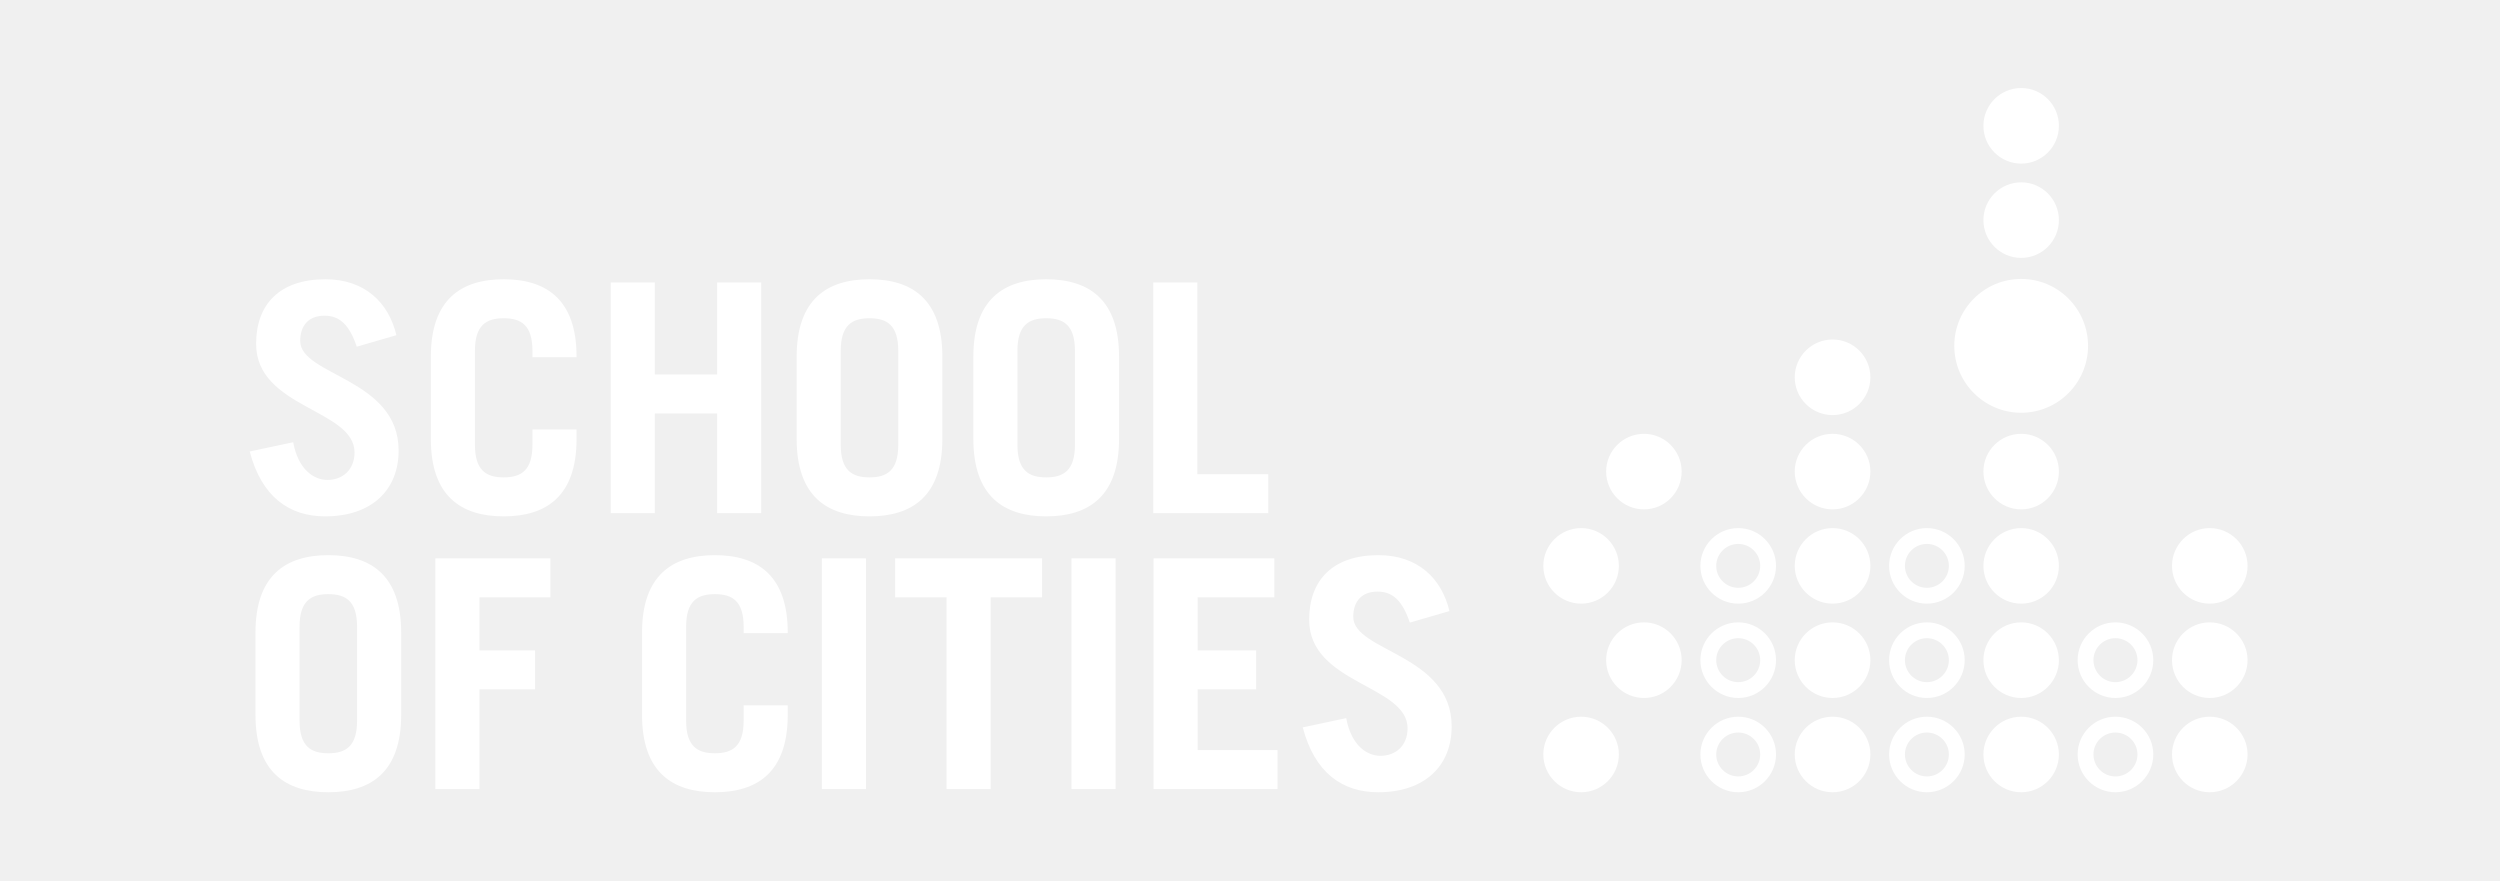
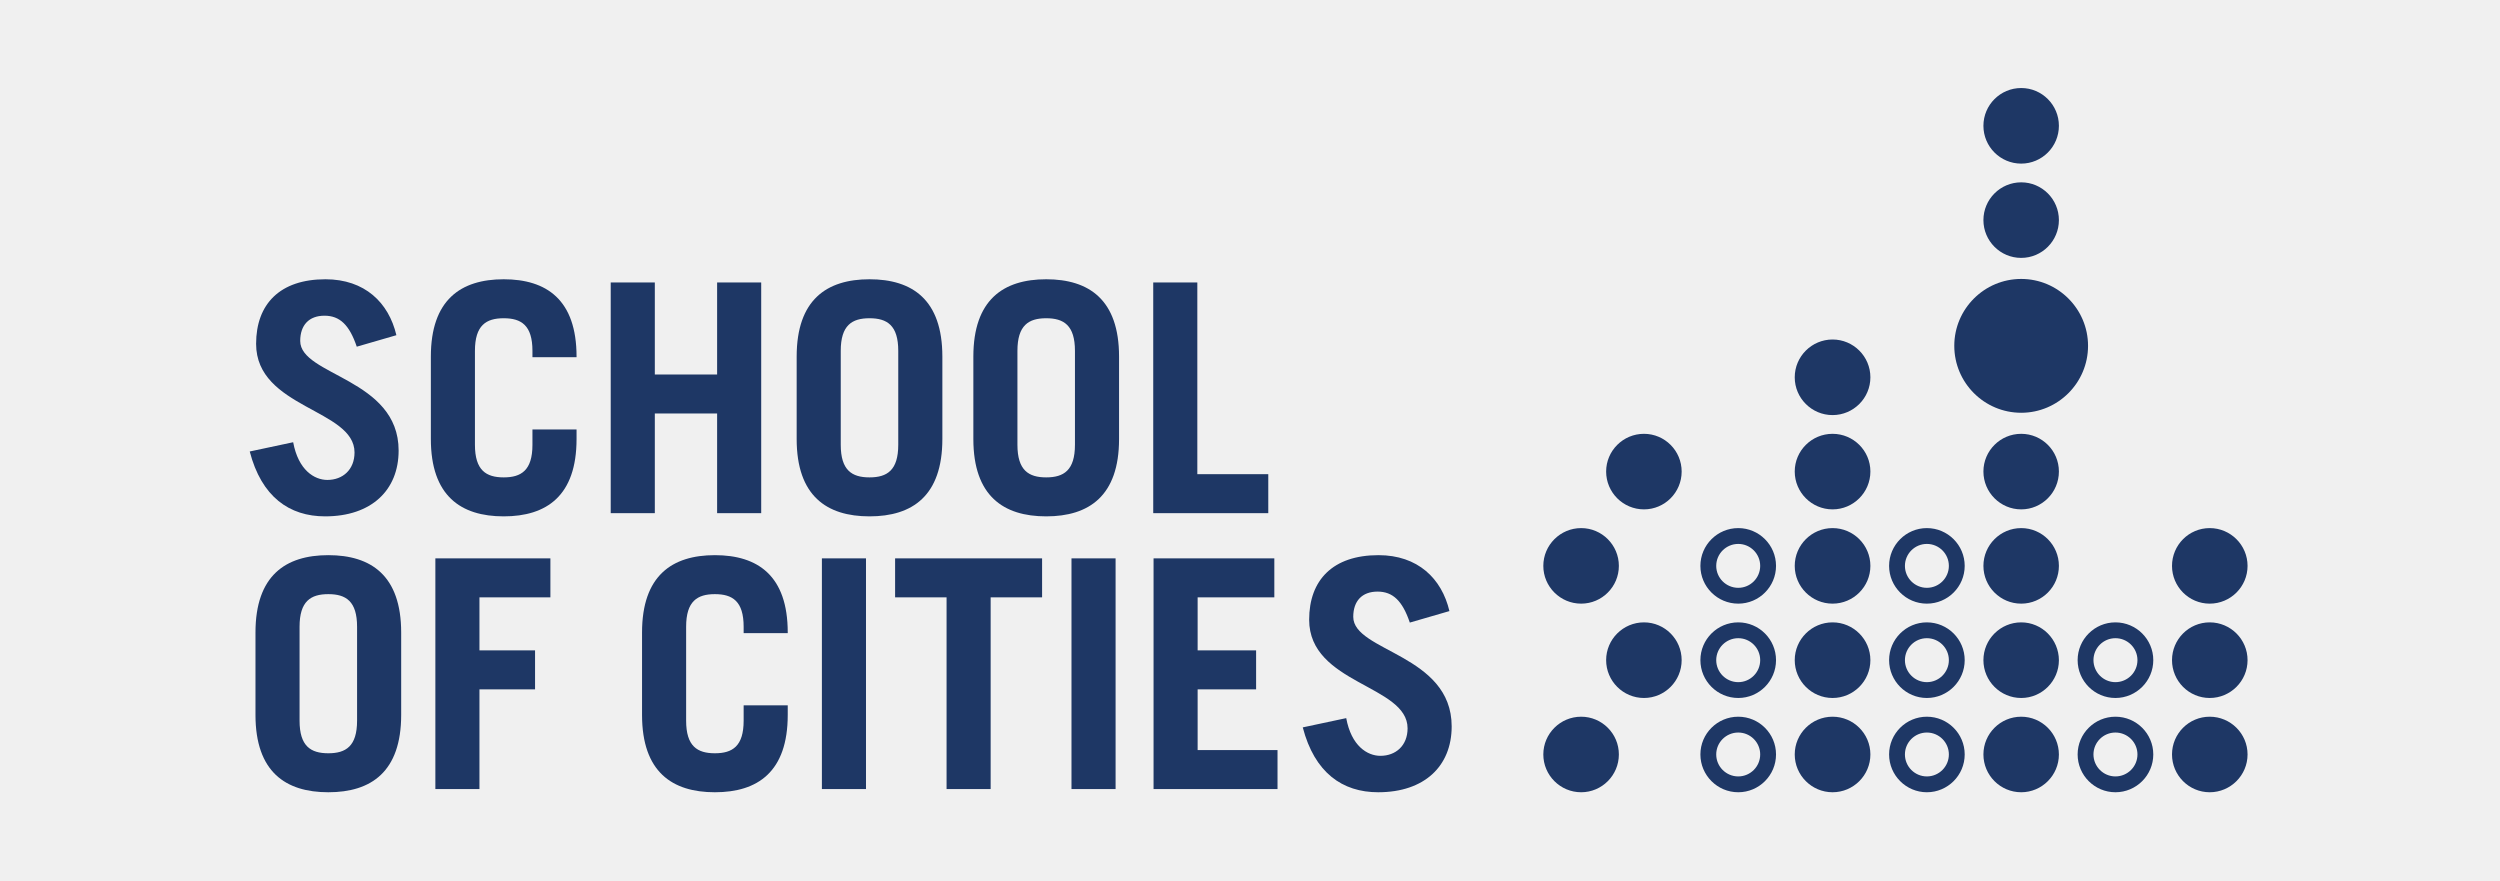
<svg xmlns="http://www.w3.org/2000/svg" version="1.1" id="svg374" width="142" height="50" viewBox="0 0 142 50">
  <defs id="defs378" />
  <g id="g382" transform="matrix(1.333333,0,0,-1.333333,0,133.3333)">
-     <g id="g384" transform="matrix(0.06742755,0,0,0.06742755,-4.243023,47.76588)" style="fill:#ffffff">
-       <path d="m 1339.91,598.438 c -23.36,0 -42.29,-18.965 -42.29,-42.266 0,-23.32 18.96,-42.285 42.28,-42.285 23.28,0 42.23,18.965 42.23,42.285 0,23.301 -18.95,42.266 -42.22,42.266" style="fill:#ffffff;fill-opacity:1;fill-rule:nonzero;stroke:none" id="path386" />
-       <path d="m 1458.99,321.863 c -13.14,0 -23.81,-10.691 -23.81,-23.843 0,-13.165 10.67,-23.887 23.81,-23.887 13.19,0 23.92,10.722 23.92,23.887 0,13.152 -10.73,23.843 -23.92,23.843" style="fill:#ffffff;fill-opacity:1;fill-rule:nonzero;stroke:none" id="path388" />
-       <path d="m 1458.99,381.465 c -13.14,0 -23.81,-10.711 -23.81,-23.867 0,-13.184 10.67,-23.907 23.81,-23.907 13.19,0 23.92,10.723 23.92,23.907 0,13.156 -10.73,23.867 -23.92,23.867" style="fill:#ffffff;fill-opacity:1;fill-rule:nonzero;stroke:none" id="path390" />
-       <path d="m 1458.99,441.023 c -13.14,0 -23.81,-10.71 -23.81,-23.875 0,-13.156 10.67,-23.855 23.81,-23.855 13.19,0 23.92,10.699 23.92,23.855 0,13.165 -10.73,23.875 -23.92,23.875" style="fill:#ffffff;fill-opacity:1;fill-rule:nonzero;stroke:none" id="path392" />
-       <path d="m 1399.43,321.863 c -13.14,0 -23.87,-10.679 -23.88,-23.816 0.01,-13.211 10.74,-23.914 23.88,-23.914 13.19,0 23.92,10.722 23.92,23.887 0,13.152 -10.73,23.843 -23.92,23.843 z m 0,-10 c 7.68,0 13.92,-6.211 13.92,-13.843 0,-7.661 -6.24,-13.887 -13.92,-13.887 -7.65,0 -13.87,6.25 -13.88,13.902 0.01,7.629 6.23,13.828 13.88,13.828" style="fill:#ffffff;fill-opacity:1;fill-rule:nonzero;stroke:none" id="path394" />
-       <path d="m 1399.43,381.465 c -13.14,0 -23.87,-10.695 -23.88,-23.836 0.01,-13.242 10.74,-23.938 23.88,-23.938 13.19,0 23.92,10.723 23.92,23.907 0,13.156 -10.73,23.867 -23.92,23.867 z m 0,-10 c 7.68,0 13.92,-6.223 13.92,-13.867 0,-7.664 -6.24,-13.907 -13.92,-13.907 -7.65,0 -13.87,6.258 -13.88,13.926 0.01,7.637 6.23,13.848 13.88,13.848" style="fill:#ffffff;fill-opacity:1;fill-rule:nonzero;stroke:none" id="path396" />
-       <path d="m 1339.9,321.863 c -13.17,0 -23.87,-10.691 -23.87,-23.843 0,-13.165 10.7,-23.887 23.87,-23.887 13.1,0 23.79,10.703 23.82,23.836 -0.03,13.215 -10.72,23.894 -23.82,23.894" style="fill:#ffffff;fill-opacity:1;fill-rule:nonzero;stroke:none" id="path398" />
-       <path d="m 1339.9,381.465 c -13.17,0 -23.87,-10.711 -23.87,-23.867 0,-13.184 10.7,-23.907 23.87,-23.907 13.1,0 23.79,10.696 23.82,23.836 -0.03,13.243 -10.72,23.938 -23.82,23.938" style="fill:#ffffff;fill-opacity:1;fill-rule:nonzero;stroke:none" id="path400" />
-       <path d="m 1339.9,441.023 c -13.17,0 -23.87,-10.71 -23.87,-23.875 0,-13.156 10.7,-23.855 23.87,-23.855 13.15,0 23.82,10.699 23.82,23.855 0,13.165 -10.67,23.875 -23.82,23.875" style="fill:#ffffff;fill-opacity:1;fill-rule:nonzero;stroke:none" id="path402" />
-       <path d="m 1280.3,321.863 c -13.15,0 -23.86,-10.691 -23.86,-23.843 0,-13.165 10.71,-23.887 23.86,-23.887 13.18,0 23.9,10.722 23.9,23.887 0,13.152 -10.72,23.843 -23.9,23.843 z m 0,-10 c 7.67,0 13.9,-6.211 13.9,-13.843 0,-7.661 -6.23,-13.887 -13.9,-13.887 -7.64,0 -13.86,6.226 -13.86,13.887 0,7.632 6.22,13.843 13.86,13.843" style="fill:#ffffff;fill-opacity:1;fill-rule:nonzero;stroke:none" id="path404" />
-       <path d="m 1280.3,381.465 c -13.15,0 -23.86,-10.711 -23.86,-23.867 0,-13.184 10.71,-23.907 23.86,-23.907 13.18,0 23.9,10.723 23.9,23.907 0,13.156 -10.72,23.867 -23.9,23.867 z m 0,-10 c 7.67,0 13.9,-6.223 13.9,-13.867 0,-7.664 -6.23,-13.907 -13.9,-13.907 -7.64,0 -13.86,6.243 -13.86,13.907 0,7.644 6.22,13.867 13.86,13.867" style="fill:#ffffff;fill-opacity:1;fill-rule:nonzero;stroke:none" id="path406" />
-       <path d="m 1280.3,441.023 c -13.15,0 -23.86,-10.71 -23.86,-23.875 0,-13.156 10.71,-23.855 23.86,-23.855 13.18,0 23.9,10.699 23.9,23.855 0,13.165 -10.72,23.875 -23.9,23.875 z m 0,-10 c 7.67,0 13.9,-6.218 13.9,-13.875 0,-7.636 -6.23,-13.855 -13.9,-13.855 -7.64,0 -13.86,6.219 -13.86,13.855 0,7.657 6.22,13.875 13.86,13.875" style="fill:#ffffff;fill-opacity:1;fill-rule:nonzero;stroke:none" id="path408" />
-       <path d="m 1220.72,321.863 c -13.17,0 -23.9,-10.691 -23.9,-23.843 0,-13.165 10.73,-23.887 23.9,-23.887 13.18,0 23.9,10.722 23.9,23.887 0,13.152 -10.72,23.843 -23.9,23.843" style="fill:#ffffff;fill-opacity:1;fill-rule:nonzero;stroke:none" id="path410" />
-       <path d="m 1220.72,381.465 c -13.17,0 -23.9,-10.711 -23.9,-23.867 0,-13.184 10.73,-23.907 23.9,-23.907 13.18,0 23.9,10.723 23.9,23.907 0,13.156 -10.72,23.867 -23.9,23.867" style="fill:#ffffff;fill-opacity:1;fill-rule:nonzero;stroke:none" id="path412" />
-       <path d="m 1220.72,441.023 c -13.17,0 -23.9,-10.71 -23.9,-23.875 0,-13.156 10.73,-23.855 23.9,-23.855 13.18,0 23.9,10.699 23.9,23.855 0,13.165 -10.72,23.875 -23.9,23.875" style="fill:#ffffff;fill-opacity:1;fill-rule:nonzero;stroke:none" id="path414" />
-       <path d="m 1220.72,500.586 c -13.17,0 -23.9,-10.676 -23.9,-23.809 0,-13.191 10.73,-23.925 23.9,-23.925 13.18,0 23.9,10.734 23.9,23.925 0,13.133 -10.72,23.809 -23.9,23.809" style="fill:#ffffff;fill-opacity:1;fill-rule:nonzero;stroke:none" id="path416" />
-       <path d="m 1339.9,500.586 c -13.17,0 -23.87,-10.676 -23.87,-23.809 0,-13.191 10.7,-23.925 23.87,-23.925 13.15,0 23.82,10.734 23.82,23.925 0,13.133 -10.67,23.809 -23.82,23.809" style="fill:#ffffff;fill-opacity:1;fill-rule:nonzero;stroke:none" id="path418" />
-       <path d="m 1339.91,611.738 c 13.14,0 23.81,10.723 23.81,23.875 0,13.157 -10.67,23.86 -23.82,23.86 -13.17,0 -23.87,-10.703 -23.87,-23.86 0,-13.152 10.68,-23.875 23.81,-23.875" style="fill:#ffffff;fill-opacity:1;fill-rule:nonzero;stroke:none" id="path420" />
-       <path d="m 1339.9,719.055 c -13.17,0 -23.87,-10.696 -23.87,-23.86 0,-13.183 10.7,-23.894 23.87,-23.894 13.15,0 23.82,10.711 23.82,23.894 0,13.164 -10.67,23.86 -23.82,23.86" style="fill:#ffffff;fill-opacity:1;fill-rule:nonzero;stroke:none" id="path422" />
-       <path d="m 1220.72,560.176 c -13.17,0 -23.9,-10.703 -23.9,-23.887 0,-13.164 10.73,-23.867 23.9,-23.867 13.18,0 23.9,10.703 23.9,23.867 0,13.184 -10.72,23.887 -23.9,23.887" style="fill:#ffffff;fill-opacity:1;fill-rule:nonzero;stroke:none" id="path424" />
-       <path d="m 1161.14,321.863 c -13.19,0 -23.92,-10.691 -23.92,-23.843 0,-13.165 10.73,-23.887 23.92,-23.887 13.16,0 23.86,10.722 23.86,23.887 0,13.152 -10.7,23.843 -23.86,23.843 z m 0,-10 c 7.64,0 13.86,-6.211 13.86,-13.843 0,-7.661 -6.22,-13.887 -13.86,-13.887 -7.67,0 -13.92,6.226 -13.92,13.887 0,7.632 6.25,13.843 13.92,13.843" style="fill:#ffffff;fill-opacity:1;fill-rule:nonzero;stroke:none" id="path426" />
-       <path d="m 1161.14,381.465 c -13.19,0 -23.92,-10.711 -23.92,-23.867 0,-13.184 10.73,-23.907 23.92,-23.907 13.16,0 23.86,10.723 23.86,23.907 0,13.156 -10.7,23.867 -23.86,23.867 z m 0,-10 c 7.64,0 13.86,-6.223 13.86,-13.867 0,-7.664 -6.22,-13.907 -13.86,-13.907 -7.67,0 -13.92,6.243 -13.92,13.907 0,7.644 6.25,13.867 13.92,13.867" style="fill:#ffffff;fill-opacity:1;fill-rule:nonzero;stroke:none" id="path428" />
-       <path d="m 1161.14,441.023 c -13.19,0 -23.92,-10.71 -23.92,-23.875 0,-13.156 10.73,-23.855 23.92,-23.855 13.16,0 23.86,10.699 23.86,23.855 0,13.165 -10.7,23.875 -23.86,23.875 z m 0,-10 c 7.64,0 13.86,-6.218 13.86,-13.875 0,-7.636 -6.22,-13.855 -13.86,-13.855 -7.67,0 -13.92,6.219 -13.92,13.855 0,7.657 6.25,13.875 13.92,13.875" style="fill:#ffffff;fill-opacity:1;fill-rule:nonzero;stroke:none" id="path430" />
-       <path d="m 1061.88,321.863 c -13.17,0 -23.9,-10.691 -23.9,-23.843 0,-13.165 10.73,-23.887 23.9,-23.887 13.14,0 23.83,10.722 23.83,23.887 0,13.152 -10.69,23.843 -23.83,23.843" style="fill:#ffffff;fill-opacity:1;fill-rule:nonzero;stroke:none" id="path432" />
-       <path d="m 1101.58,381.465 c -13.19,0 -23.91,-10.711 -23.91,-23.867 0,-13.184 10.72,-23.907 23.91,-23.907 13.13,0 23.8,10.723 23.8,23.907 0,13.156 -10.67,23.867 -23.8,23.867" style="fill:#ffffff;fill-opacity:1;fill-rule:nonzero;stroke:none" id="path434" />
-       <path d="m 1101.58,500.586 c -13.19,0 -23.91,-10.691 -23.91,-23.84 0,-13.183 10.72,-23.894 23.91,-23.894 13.13,0 23.8,10.711 23.8,23.894 0,13.149 -10.67,23.84 -23.8,23.84" style="fill:#ffffff;fill-opacity:1;fill-rule:nonzero;stroke:none" id="path436" />
-       <path d="m 1061.88,441.023 c -13.17,0 -23.9,-10.71 -23.9,-23.875 0,-13.156 10.73,-23.855 23.9,-23.855 13.14,0 23.83,10.699 23.83,23.855 0,13.165 -10.69,23.875 -23.83,23.875" style="fill:#ffffff;fill-opacity:1;fill-rule:nonzero;stroke:none" id="path438" />
-       <path d="m 288.328,555.637 c -4.644,13.718 -10.699,19.578 -20.39,19.578 -9.891,0 -15.34,-6.055 -15.34,-15.945 0,-22.004 62.175,-23.625 62.175,-69.25 0,-25.032 -17.168,-41.582 -46.433,-41.582 -22.61,0 -40.176,12.316 -47.637,40.988 l 27.449,5.847 c 3.235,-17.558 13.325,-23.82 21.606,-23.82 9.683,0 17.156,6.457 17.156,17.363 0,27.454 -62.18,27.864 -62.18,68.633 0,25.031 14.946,40.781 43.813,40.781 24.82,0 39.969,-14.734 44.812,-35.332 l -25.031,-7.261" style="fill:#ffffff;fill-opacity:1;fill-rule:nonzero;stroke:none" id="path440" />
-       <path d="m 362.988,493.66 c 0,-16.148 7.071,-20.594 18.172,-20.594 11.106,0 18.164,4.446 18.164,20.594 v 9.692 h 27.864 v -6.055 c 0,-35.942 -18.973,-48.859 -46.028,-48.859 -27.051,0 -46.023,12.917 -46.023,48.859 v 52.078 c 0,35.938 18.972,48.855 46.023,48.855 27.055,0 46.028,-12.917 46.028,-48.855 v -0.398 h -27.864 v 4.031 c 0,16.152 -7.058,20.597 -18.164,20.597 -11.101,0 -18.172,-4.445 -18.172,-20.597 V 493.66" style="fill:#ffffff;fill-opacity:1;fill-rule:nonzero;stroke:none" id="path442" />
-       <path d="m 448.77,450.461 v 145.75 h 27.863 v -58.145 h 39.363 v 58.145 h 27.852 v -145.75 h -27.852 v 62.977 H 476.633 V 450.461 H 448.77" style="fill:#ffffff;fill-opacity:1;fill-rule:nonzero;stroke:none" id="path444" />
-       <path d="m 594.102,493.66 c 0,-16.148 7.07,-20.594 18.171,-20.594 11.106,0 18.165,4.446 18.165,20.594 v 59.348 c 0,16.152 -7.059,20.597 -18.165,20.597 -11.101,0 -18.171,-4.445 -18.171,-20.597 z m -27.852,55.715 c 0,35.938 18.977,48.855 46.023,48.855 27.051,0 46.028,-12.917 46.028,-48.855 v -52.078 c 0,-35.942 -18.977,-48.859 -46.028,-48.859 -27.046,0 -46.023,12.917 -46.023,48.859 v 52.078" style="fill:#ffffff;fill-opacity:1;fill-rule:nonzero;stroke:none" id="path446" />
-       <path d="m 705.73,493.66 c 0,-16.148 7.075,-20.594 18.176,-20.594 11.106,0 18.164,4.446 18.164,20.594 v 59.348 c 0,16.152 -7.058,20.597 -18.164,20.597 -11.101,0 -18.176,-4.445 -18.176,-20.597 z m -27.847,55.715 c 0,35.938 18.972,48.855 46.023,48.855 27.051,0 46.028,-12.917 46.028,-48.855 v -52.078 c 0,-35.942 -18.977,-48.859 -46.028,-48.859 -27.051,0 -46.023,12.917 -46.023,48.859 v 52.078" style="fill:#ffffff;fill-opacity:1;fill-rule:nonzero;stroke:none" id="path448" />
-       <path d="m 791.531,450.461 v 145.75 h 27.856 V 475.09 h 44.824 v -24.629 h -72.68" style="fill:#ffffff;fill-opacity:1;fill-rule:nonzero;stroke:none" id="path450" />
-       <path d="m 252.188,319.355 c 0,-16.152 7.07,-20.593 18.171,-20.593 11.106,0 18.164,4.441 18.164,20.593 v 59.344 c 0,16.156 -7.058,20.598 -18.164,20.598 -11.101,0 -18.171,-4.442 -18.171,-20.598 z m -27.852,55.711 c 0,35.942 18.977,48.86 46.023,48.86 27.051,0 46.028,-12.918 46.028,-48.86 v -52.078 c 0,-35.937 -18.977,-48.855 -46.028,-48.855 -27.046,0 -46.023,12.918 -46.023,48.855 v 52.078" style="fill:#ffffff;fill-opacity:1;fill-rule:nonzero;stroke:none" id="path452" />
-       <path d="m 337.988,276.152 v 145.75 h 72.676 V 397.273 H 365.84 V 363.77 h 35.129 V 339.141 H 365.84 v -62.989 h -27.852" style="fill:#ffffff;fill-opacity:1;fill-rule:nonzero;stroke:none" id="path454" />
-       <path d="m 496.418,319.355 c 0,-16.152 7.066,-20.593 18.172,-20.593 11.101,0 18.164,4.441 18.164,20.593 v 9.688 h 27.859 v -6.055 c 0,-35.937 -18.972,-48.855 -46.023,-48.855 -27.051,0 -46.027,12.918 -46.027,48.855 v 52.078 c 0,35.942 18.976,48.86 46.027,48.86 27.051,0 46.023,-12.918 46.023,-48.86 v -0.398 h -27.859 v 4.031 c 0,16.156 -7.063,20.598 -18.164,20.598 -11.106,0 -18.172,-4.442 -18.172,-20.598 v -59.344" style="fill:#ffffff;fill-opacity:1;fill-rule:nonzero;stroke:none" id="path456" />
-       <path d="m 582.188,276.152 v 145.75 h 27.863 v -145.75 h -27.863" style="fill:#ffffff;fill-opacity:1;fill-rule:nonzero;stroke:none" id="path458" />
-       <path d="m 721.309,421.902 v -24.629 h -32.5 V 276.152 h -27.852 v 121.121 h -32.512 v 24.629 h 92.864" style="fill:#ffffff;fill-opacity:1;fill-rule:nonzero;stroke:none" id="path460" />
-       <path d="m 739.883,276.152 v 145.75 h 27.859 v -145.75 h -27.859" style="fill:#ffffff;fill-opacity:1;fill-rule:nonzero;stroke:none" id="path462" />
-       <path d="m 791.73,276.152 v 145.75 h 76.305 V 397.273 H 819.578 V 363.77 h 36.945 v -24.629 h -36.945 v -38.36 h 50.473 V 276.152 H 791.73" style="fill:#ffffff;fill-opacity:1;fill-rule:nonzero;stroke:none" id="path464" />
-       <path d="m 953.633,381.328 c -4.649,13.731 -10.703,19.578 -20.391,19.578 -9.89,0 -15.344,-6.051 -15.344,-15.945 0,-22 62.18,-23.613 62.18,-69.238 0,-25.039 -17.168,-41.59 -46.433,-41.59 -22.61,0 -40.176,12.312 -47.649,40.984 l 27.461,5.852 c 3.231,-17.563 13.32,-23.821 21.602,-23.821 9.687,0 17.16,6.457 17.16,17.364 0,27.453 -62.18,27.851 -62.18,68.633 0,25.031 14.941,40.781 43.809,40.781 24.824,0 39.968,-14.738 44.812,-35.332 l -25.027,-7.266" style="fill:#ffffff;fill-opacity:1;fill-rule:nonzero;stroke:none" id="path466" />
+     <g id="g384" transform="matrix(0.06742755,0,0,0.06742755,-4.243023,47.76588)" style="fill:#1e3765;fill-opacity:1">
+       <path d="m 1339.91,598.438 c -23.36,0 -42.29,-18.965 -42.29,-42.266 0,-23.32 18.96,-42.285 42.28,-42.285 23.28,0 42.23,18.965 42.23,42.285 0,23.301 -18.95,42.266 -42.22,42.266" style="fill:#1e3765;fill-opacity:1;fill-rule:nonzero;stroke:none" id="path386" />
+       <path d="m 1458.99,321.863 c -13.14,0 -23.81,-10.691 -23.81,-23.843 0,-13.165 10.67,-23.887 23.81,-23.887 13.19,0 23.92,10.722 23.92,23.887 0,13.152 -10.73,23.843 -23.92,23.843" style="fill:#1e3765;fill-opacity:1;fill-rule:nonzero;stroke:none" id="path388" />
+       <path d="m 1458.99,381.465 c -13.14,0 -23.81,-10.711 -23.81,-23.867 0,-13.184 10.67,-23.907 23.81,-23.907 13.19,0 23.92,10.723 23.92,23.907 0,13.156 -10.73,23.867 -23.92,23.867" style="fill:#1e3765;fill-opacity:1;fill-rule:nonzero;stroke:none" id="path390" />
+       <path d="m 1458.99,441.023 c -13.14,0 -23.81,-10.71 -23.81,-23.875 0,-13.156 10.67,-23.855 23.81,-23.855 13.19,0 23.92,10.699 23.92,23.855 0,13.165 -10.73,23.875 -23.92,23.875" style="fill:#1e3765;fill-opacity:1;fill-rule:nonzero;stroke:none" id="path392" />
+       <path d="m 1399.43,321.863 c -13.14,0 -23.87,-10.679 -23.88,-23.816 0.01,-13.211 10.74,-23.914 23.88,-23.914 13.19,0 23.92,10.722 23.92,23.887 0,13.152 -10.73,23.843 -23.92,23.843 z m 0,-10 c 7.68,0 13.92,-6.211 13.92,-13.843 0,-7.661 -6.24,-13.887 -13.92,-13.887 -7.65,0 -13.87,6.25 -13.88,13.902 0.01,7.629 6.23,13.828 13.88,13.828" style="fill:#1e3765;fill-opacity:1;fill-rule:nonzero;stroke:none" id="path394" />
+       <path d="m 1399.43,381.465 c -13.14,0 -23.87,-10.695 -23.88,-23.836 0.01,-13.242 10.74,-23.938 23.88,-23.938 13.19,0 23.92,10.723 23.92,23.907 0,13.156 -10.73,23.867 -23.92,23.867 z m 0,-10 c 7.68,0 13.92,-6.223 13.92,-13.867 0,-7.664 -6.24,-13.907 -13.92,-13.907 -7.65,0 -13.87,6.258 -13.88,13.926 0.01,7.637 6.23,13.848 13.88,13.848" style="fill:#1e3765;fill-opacity:1;fill-rule:nonzero;stroke:none" id="path396" />
+       <path d="m 1339.9,321.863 c -13.17,0 -23.87,-10.691 -23.87,-23.843 0,-13.165 10.7,-23.887 23.87,-23.887 13.1,0 23.79,10.703 23.82,23.836 -0.03,13.215 -10.72,23.894 -23.82,23.894" style="fill:#1e3765;fill-opacity:1;fill-rule:nonzero;stroke:none" id="path398" />
+       <path d="m 1339.9,381.465 c -13.17,0 -23.87,-10.711 -23.87,-23.867 0,-13.184 10.7,-23.907 23.87,-23.907 13.1,0 23.79,10.696 23.82,23.836 -0.03,13.243 -10.72,23.938 -23.82,23.938" style="fill:#1e3765;fill-opacity:1;fill-rule:nonzero;stroke:none" id="path400" />
+       <path d="m 1339.9,441.023 c -13.17,0 -23.87,-10.71 -23.87,-23.875 0,-13.156 10.7,-23.855 23.87,-23.855 13.15,0 23.82,10.699 23.82,23.855 0,13.165 -10.67,23.875 -23.82,23.875" style="fill:#1e3765;fill-opacity:1;fill-rule:nonzero;stroke:none" id="path402" />
+       <path d="m 1280.3,321.863 c -13.15,0 -23.86,-10.691 -23.86,-23.843 0,-13.165 10.71,-23.887 23.86,-23.887 13.18,0 23.9,10.722 23.9,23.887 0,13.152 -10.72,23.843 -23.9,23.843 z m 0,-10 c 7.67,0 13.9,-6.211 13.9,-13.843 0,-7.661 -6.23,-13.887 -13.9,-13.887 -7.64,0 -13.86,6.226 -13.86,13.887 0,7.632 6.22,13.843 13.86,13.843" style="fill:#1e3765;fill-opacity:1;fill-rule:nonzero;stroke:none" id="path404" />
+       <path d="m 1280.3,381.465 c -13.15,0 -23.86,-10.711 -23.86,-23.867 0,-13.184 10.71,-23.907 23.86,-23.907 13.18,0 23.9,10.723 23.9,23.907 0,13.156 -10.72,23.867 -23.9,23.867 z m 0,-10 c 7.67,0 13.9,-6.223 13.9,-13.867 0,-7.664 -6.23,-13.907 -13.9,-13.907 -7.64,0 -13.86,6.243 -13.86,13.907 0,7.644 6.22,13.867 13.86,13.867" style="fill:#1e3765;fill-opacity:1;fill-rule:nonzero;stroke:none" id="path406" />
+       <path d="m 1280.3,441.023 c -13.15,0 -23.86,-10.71 -23.86,-23.875 0,-13.156 10.71,-23.855 23.86,-23.855 13.18,0 23.9,10.699 23.9,23.855 0,13.165 -10.72,23.875 -23.9,23.875 z m 0,-10 c 7.67,0 13.9,-6.218 13.9,-13.875 0,-7.636 -6.23,-13.855 -13.9,-13.855 -7.64,0 -13.86,6.219 -13.86,13.855 0,7.657 6.22,13.875 13.86,13.875" style="fill:#1e3765;fill-opacity:1;fill-rule:nonzero;stroke:none" id="path408" />
+       <path d="m 1220.72,321.863 c -13.17,0 -23.9,-10.691 -23.9,-23.843 0,-13.165 10.73,-23.887 23.9,-23.887 13.18,0 23.9,10.722 23.9,23.887 0,13.152 -10.72,23.843 -23.9,23.843" style="fill:#1e3765;fill-opacity:1;fill-rule:nonzero;stroke:none" id="path410" />
+       <path d="m 1220.72,381.465 c -13.17,0 -23.9,-10.711 -23.9,-23.867 0,-13.184 10.73,-23.907 23.9,-23.907 13.18,0 23.9,10.723 23.9,23.907 0,13.156 -10.72,23.867 -23.9,23.867" style="fill:#1e3765;fill-opacity:1;fill-rule:nonzero;stroke:none" id="path412" />
+       <path d="m 1220.72,441.023 c -13.17,0 -23.9,-10.71 -23.9,-23.875 0,-13.156 10.73,-23.855 23.9,-23.855 13.18,0 23.9,10.699 23.9,23.855 0,13.165 -10.72,23.875 -23.9,23.875" style="fill:#1e3765;fill-opacity:1;fill-rule:nonzero;stroke:none" id="path414" />
+       <path d="m 1220.72,500.586 c -13.17,0 -23.9,-10.676 -23.9,-23.809 0,-13.191 10.73,-23.925 23.9,-23.925 13.18,0 23.9,10.734 23.9,23.925 0,13.133 -10.72,23.809 -23.9,23.809" style="fill:#1e3765;fill-opacity:1;fill-rule:nonzero;stroke:none" id="path416" />
+       <path d="m 1339.9,500.586 c -13.17,0 -23.87,-10.676 -23.87,-23.809 0,-13.191 10.7,-23.925 23.87,-23.925 13.15,0 23.82,10.734 23.82,23.925 0,13.133 -10.67,23.809 -23.82,23.809" style="fill:#1e3765;fill-opacity:1;fill-rule:nonzero;stroke:none" id="path418" />
+       <path d="m 1339.91,611.738 c 13.14,0 23.81,10.723 23.81,23.875 0,13.157 -10.67,23.86 -23.82,23.86 -13.17,0 -23.87,-10.703 -23.87,-23.86 0,-13.152 10.68,-23.875 23.81,-23.875" style="fill:#1e3765;fill-opacity:1;fill-rule:nonzero;stroke:none" id="path420" />
+       <path d="m 1339.9,719.055 c -13.17,0 -23.87,-10.696 -23.87,-23.86 0,-13.183 10.7,-23.894 23.87,-23.894 13.15,0 23.82,10.711 23.82,23.894 0,13.164 -10.67,23.86 -23.82,23.86" style="fill:#1e3765;fill-opacity:1;fill-rule:nonzero;stroke:none" id="path422" />
+       <path d="m 1220.72,560.176 c -13.17,0 -23.9,-10.703 -23.9,-23.887 0,-13.164 10.73,-23.867 23.9,-23.867 13.18,0 23.9,10.703 23.9,23.867 0,13.184 -10.72,23.887 -23.9,23.887" style="fill:#1e3765;fill-opacity:1;fill-rule:nonzero;stroke:none" id="path424" />
+       <path d="m 1161.14,321.863 c -13.19,0 -23.92,-10.691 -23.92,-23.843 0,-13.165 10.73,-23.887 23.92,-23.887 13.16,0 23.86,10.722 23.86,23.887 0,13.152 -10.7,23.843 -23.86,23.843 z m 0,-10 c 7.64,0 13.86,-6.211 13.86,-13.843 0,-7.661 -6.22,-13.887 -13.86,-13.887 -7.67,0 -13.92,6.226 -13.92,13.887 0,7.632 6.25,13.843 13.92,13.843" style="fill:#1e3765;fill-opacity:1;fill-rule:nonzero;stroke:none" id="path426" />
+       <path d="m 1161.14,381.465 c -13.19,0 -23.92,-10.711 -23.92,-23.867 0,-13.184 10.73,-23.907 23.92,-23.907 13.16,0 23.86,10.723 23.86,23.907 0,13.156 -10.7,23.867 -23.86,23.867 z m 0,-10 c 7.64,0 13.86,-6.223 13.86,-13.867 0,-7.664 -6.22,-13.907 -13.86,-13.907 -7.67,0 -13.92,6.243 -13.92,13.907 0,7.644 6.25,13.867 13.92,13.867" style="fill:#1e3765;fill-opacity:1;fill-rule:nonzero;stroke:none" id="path428" />
+       <path d="m 1161.14,441.023 c -13.19,0 -23.92,-10.71 -23.92,-23.875 0,-13.156 10.73,-23.855 23.92,-23.855 13.16,0 23.86,10.699 23.86,23.855 0,13.165 -10.7,23.875 -23.86,23.875 z m 0,-10 c 7.64,0 13.86,-6.218 13.86,-13.875 0,-7.636 -6.22,-13.855 -13.86,-13.855 -7.67,0 -13.92,6.219 -13.92,13.855 0,7.657 6.25,13.875 13.92,13.875" style="fill:#1e3765;fill-opacity:1;fill-rule:nonzero;stroke:none" id="path430" />
+       <path d="m 1061.88,321.863 c -13.17,0 -23.9,-10.691 -23.9,-23.843 0,-13.165 10.73,-23.887 23.9,-23.887 13.14,0 23.83,10.722 23.83,23.887 0,13.152 -10.69,23.843 -23.83,23.843" style="fill:#1e3765;fill-opacity:1;fill-rule:nonzero;stroke:none" id="path432" />
+       <path d="m 1101.58,381.465 c -13.19,0 -23.91,-10.711 -23.91,-23.867 0,-13.184 10.72,-23.907 23.91,-23.907 13.13,0 23.8,10.723 23.8,23.907 0,13.156 -10.67,23.867 -23.8,23.867" style="fill:#1e3765;fill-opacity:1;fill-rule:nonzero;stroke:none" id="path434" />
+       <path d="m 1101.58,500.586 c -13.19,0 -23.91,-10.691 -23.91,-23.84 0,-13.183 10.72,-23.894 23.91,-23.894 13.13,0 23.8,10.711 23.8,23.894 0,13.149 -10.67,23.84 -23.8,23.84" style="fill:#1e3765;fill-opacity:1;fill-rule:nonzero;stroke:none" id="path436" />
+       <path d="m 1061.88,441.023 c -13.17,0 -23.9,-10.71 -23.9,-23.875 0,-13.156 10.73,-23.855 23.9,-23.855 13.14,0 23.83,10.699 23.83,23.855 0,13.165 -10.69,23.875 -23.83,23.875" style="fill:#1e3765;fill-opacity:1;fill-rule:nonzero;stroke:none" id="path438" />
+       <path d="m 288.328,555.637 c -4.644,13.718 -10.699,19.578 -20.39,19.578 -9.891,0 -15.34,-6.055 -15.34,-15.945 0,-22.004 62.175,-23.625 62.175,-69.25 0,-25.032 -17.168,-41.582 -46.433,-41.582 -22.61,0 -40.176,12.316 -47.637,40.988 l 27.449,5.847 c 3.235,-17.558 13.325,-23.82 21.606,-23.82 9.683,0 17.156,6.457 17.156,17.363 0,27.454 -62.18,27.864 -62.18,68.633 0,25.031 14.946,40.781 43.813,40.781 24.82,0 39.969,-14.734 44.812,-35.332 l -25.031,-7.261" style="fill:#1e3765;fill-opacity:1;fill-rule:nonzero;stroke:none" id="path440" />
+       <path d="m 362.988,493.66 c 0,-16.148 7.071,-20.594 18.172,-20.594 11.106,0 18.164,4.446 18.164,20.594 v 9.692 h 27.864 v -6.055 c 0,-35.942 -18.973,-48.859 -46.028,-48.859 -27.051,0 -46.023,12.917 -46.023,48.859 v 52.078 c 0,35.938 18.972,48.855 46.023,48.855 27.055,0 46.028,-12.917 46.028,-48.855 v -0.398 h -27.864 v 4.031 c 0,16.152 -7.058,20.597 -18.164,20.597 -11.101,0 -18.172,-4.445 -18.172,-20.597 V 493.66" style="fill:#1e3765;fill-opacity:1;fill-rule:nonzero;stroke:none" id="path442" />
+       <path d="m 448.77,450.461 v 145.75 h 27.863 v -58.145 h 39.363 v 58.145 h 27.852 v -145.75 h -27.852 v 62.977 H 476.633 V 450.461 H 448.77" style="fill:#1e3765;fill-opacity:1;fill-rule:nonzero;stroke:none" id="path444" />
+       <path d="m 594.102,493.66 c 0,-16.148 7.07,-20.594 18.171,-20.594 11.106,0 18.165,4.446 18.165,20.594 v 59.348 c 0,16.152 -7.059,20.597 -18.165,20.597 -11.101,0 -18.171,-4.445 -18.171,-20.597 z m -27.852,55.715 c 0,35.938 18.977,48.855 46.023,48.855 27.051,0 46.028,-12.917 46.028,-48.855 v -52.078 c 0,-35.942 -18.977,-48.859 -46.028,-48.859 -27.046,0 -46.023,12.917 -46.023,48.859 v 52.078" style="fill:#1e3765;fill-opacity:1;fill-rule:nonzero;stroke:none" id="path446" />
+       <path d="m 705.73,493.66 c 0,-16.148 7.075,-20.594 18.176,-20.594 11.106,0 18.164,4.446 18.164,20.594 v 59.348 c 0,16.152 -7.058,20.597 -18.164,20.597 -11.101,0 -18.176,-4.445 -18.176,-20.597 z m -27.847,55.715 c 0,35.938 18.972,48.855 46.023,48.855 27.051,0 46.028,-12.917 46.028,-48.855 v -52.078 c 0,-35.942 -18.977,-48.859 -46.028,-48.859 -27.051,0 -46.023,12.917 -46.023,48.859 v 52.078" style="fill:#1e3765;fill-opacity:1;fill-rule:nonzero;stroke:none" id="path448" />
+       <path d="m 791.531,450.461 v 145.75 h 27.856 V 475.09 h 44.824 v -24.629 h -72.68" style="fill:#1e3765;fill-opacity:1;fill-rule:nonzero;stroke:none" id="path450" />
+       <path d="m 252.188,319.355 c 0,-16.152 7.07,-20.593 18.171,-20.593 11.106,0 18.164,4.441 18.164,20.593 v 59.344 c 0,16.156 -7.058,20.598 -18.164,20.598 -11.101,0 -18.171,-4.442 -18.171,-20.598 z m -27.852,55.711 c 0,35.942 18.977,48.86 46.023,48.86 27.051,0 46.028,-12.918 46.028,-48.86 v -52.078 c 0,-35.937 -18.977,-48.855 -46.028,-48.855 -27.046,0 -46.023,12.918 -46.023,48.855 v 52.078" style="fill:#1e3765;fill-opacity:1;fill-rule:nonzero;stroke:none" id="path452" />
+       <path d="m 337.988,276.152 v 145.75 h 72.676 V 397.273 H 365.84 V 363.77 h 35.129 V 339.141 H 365.84 v -62.989 h -27.852" style="fill:#1e3765;fill-opacity:1;fill-rule:nonzero;stroke:none" id="path454" />
+       <path d="m 496.418,319.355 c 0,-16.152 7.066,-20.593 18.172,-20.593 11.101,0 18.164,4.441 18.164,20.593 v 9.688 h 27.859 v -6.055 c 0,-35.937 -18.972,-48.855 -46.023,-48.855 -27.051,0 -46.027,12.918 -46.027,48.855 v 52.078 c 0,35.942 18.976,48.86 46.027,48.86 27.051,0 46.023,-12.918 46.023,-48.86 v -0.398 h -27.859 v 4.031 c 0,16.156 -7.063,20.598 -18.164,20.598 -11.106,0 -18.172,-4.442 -18.172,-20.598 v -59.344" style="fill:#1e3765;fill-opacity:1;fill-rule:nonzero;stroke:none" id="path456" />
+       <path d="m 582.188,276.152 v 145.75 h 27.863 v -145.75 h -27.863" style="fill:#1e3765;fill-opacity:1;fill-rule:nonzero;stroke:none" id="path458" />
+       <path d="m 721.309,421.902 v -24.629 h -32.5 V 276.152 h -27.852 v 121.121 h -32.512 v 24.629 h 92.864" style="fill:#1e3765;fill-opacity:1;fill-rule:nonzero;stroke:none" id="path460" />
+       <path d="m 739.883,276.152 v 145.75 h 27.859 v -145.75 h -27.859" style="fill:#1e3765;fill-opacity:1;fill-rule:nonzero;stroke:none" id="path462" />
+       <path d="m 791.73,276.152 v 145.75 h 76.305 V 397.273 H 819.578 V 363.77 h 36.945 v -24.629 h -36.945 v -38.36 h 50.473 V 276.152 H 791.73" style="fill:#1e3765;fill-opacity:1;fill-rule:nonzero;stroke:none" id="path464" />
+       <path d="m 953.633,381.328 c -4.649,13.731 -10.703,19.578 -20.391,19.578 -9.89,0 -15.344,-6.051 -15.344,-15.945 0,-22 62.18,-23.613 62.18,-69.238 0,-25.039 -17.168,-41.59 -46.433,-41.59 -22.61,0 -40.176,12.312 -47.649,40.984 l 27.461,5.852 c 3.231,-17.563 13.32,-23.821 21.602,-23.821 9.687,0 17.16,6.457 17.16,17.364 0,27.453 -62.18,27.851 -62.18,68.633 0,25.031 14.941,40.781 43.809,40.781 24.824,0 39.968,-14.738 44.812,-35.332 l -25.027,-7.266" style="fill:#1e3765;fill-opacity:1;fill-rule:nonzero;stroke:none" id="path466" />
    </g>
  </g>
</svg>
